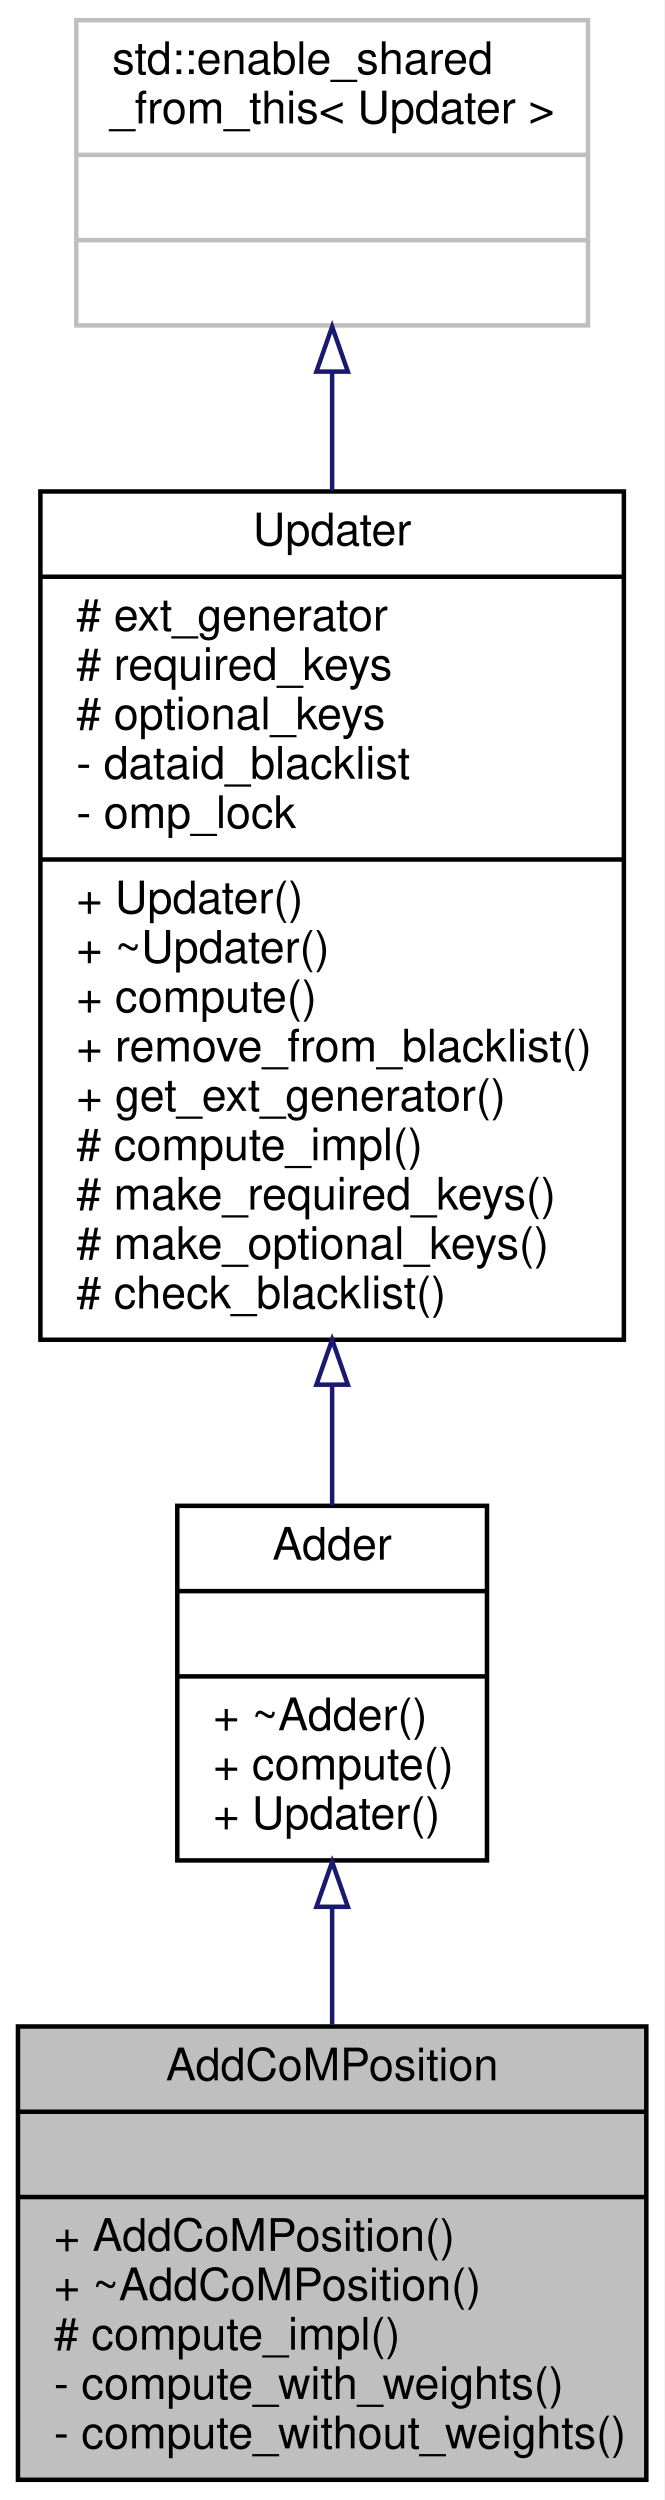
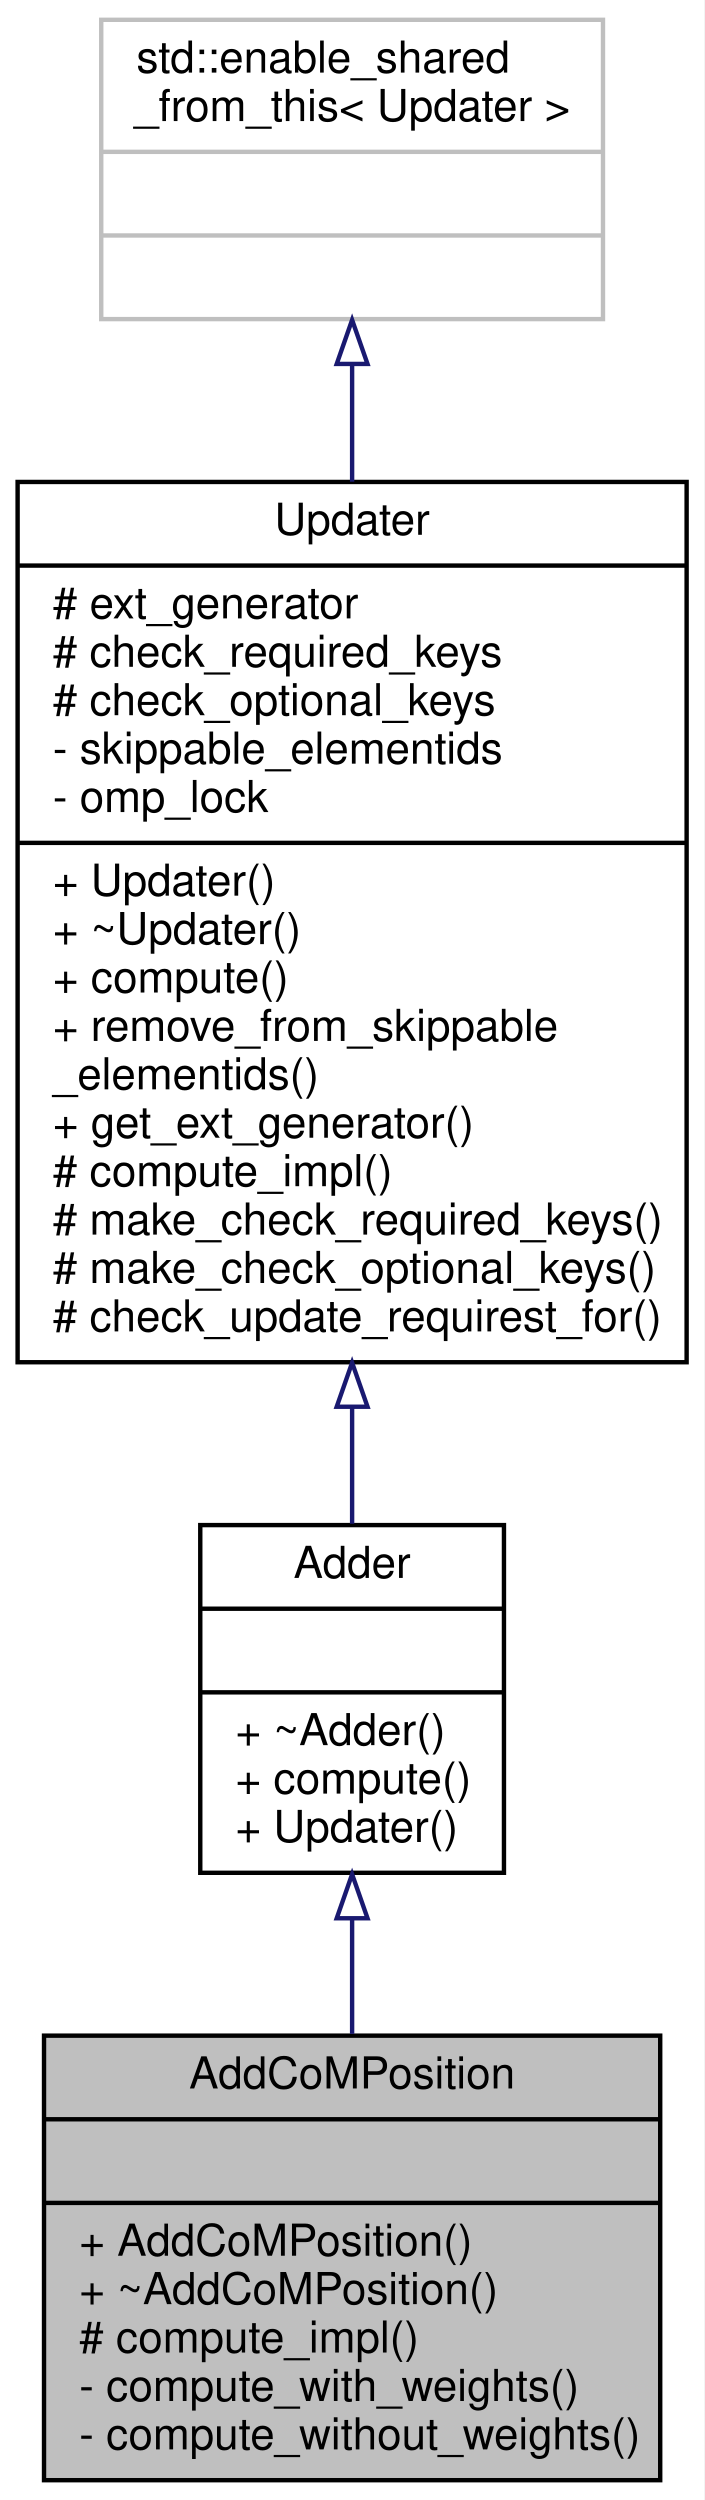
- <svg xmlns="http://www.w3.org/2000/svg" xmlns:xlink="http://www.w3.org/1999/xlink" width="148pt" height="557pt" viewBox="0.00 0.00 148.00 557.00">
-   <g id="graph0" class="graph" transform="scale(1 1) rotate(0) translate(4 553)">
-     <polygon fill="#ffffff" stroke="transparent" points="-4,4 -4,-553 144,-553 144,4 -4,4" />
+ <svg xmlns="http://www.w3.org/2000/svg" xmlns:xlink="http://www.w3.org/1999/xlink" width="160pt" height="568pt" viewBox="0.00 0.00 160.00 568.00">
+   <g id="graph0" class="graph" transform="scale(1 1) rotate(0) translate(4 564)">
+     <polygon fill="#ffffff" stroke="transparent" points="-4,4 -4,-564 156,-564 156,4 -4,4" />
    <g id="node1" class="node">
-       <polygon fill="#bfbfbf" stroke="#000000" points="0,-.5 0,-101.5 140,-101.5 140,-.5 0,-.5" />
-       <text text-anchor="middle" x="70" y="-89.5" font-family="Helvetica,sans-Serif" font-size="10.00" fill="#000000">AddCoMPosition</text>
-       <polyline fill="none" stroke="#000000" points="0,-82.5 140,-82.5 " />
-       <text text-anchor="middle" x="70" y="-70.5" font-family="Helvetica,sans-Serif" font-size="10.00" fill="#000000"> </text>
-       <polyline fill="none" stroke="#000000" points="0,-63.5 140,-63.5 " />
-       <text text-anchor="start" x="8" y="-51.5" font-family="Helvetica,sans-Serif" font-size="10.00" fill="#000000">+ AddCoMPosition()</text>
-       <text text-anchor="start" x="8" y="-40.5" font-family="Helvetica,sans-Serif" font-size="10.00" fill="#000000">+ ~AddCoMPosition()</text>
-       <text text-anchor="start" x="8" y="-29.5" font-family="Helvetica,sans-Serif" font-size="10.00" fill="#000000"># compute_impl()</text>
-       <text text-anchor="start" x="8" y="-18.5" font-family="Helvetica,sans-Serif" font-size="10.00" fill="#000000">- compute_with_weights()</text>
-       <text text-anchor="start" x="8" y="-7.5" font-family="Helvetica,sans-Serif" font-size="10.00" fill="#000000">- compute_without_weights()</text>
+       <polygon fill="#bfbfbf" stroke="#000000" points="6,-.5 6,-101.5 146,-101.5 146,-.5 6,-.5" />
+       <text text-anchor="middle" x="76" y="-89.5" font-family="Helvetica,sans-Serif" font-size="10.00" fill="#000000">AddCoMPosition</text>
+       <polyline fill="none" stroke="#000000" points="6,-82.5 146,-82.5 " />
+       <text text-anchor="middle" x="76" y="-70.5" font-family="Helvetica,sans-Serif" font-size="10.00" fill="#000000"> </text>
+       <polyline fill="none" stroke="#000000" points="6,-63.5 146,-63.5 " />
+       <text text-anchor="start" x="14" y="-51.5" font-family="Helvetica,sans-Serif" font-size="10.00" fill="#000000">+ AddCoMPosition()</text>
+       <text text-anchor="start" x="14" y="-40.5" font-family="Helvetica,sans-Serif" font-size="10.00" fill="#000000">+ ~AddCoMPosition()</text>
+       <text text-anchor="start" x="14" y="-29.5" font-family="Helvetica,sans-Serif" font-size="10.00" fill="#000000"># compute_impl()</text>
+       <text text-anchor="start" x="14" y="-18.5" font-family="Helvetica,sans-Serif" font-size="10.00" fill="#000000">- compute_with_weights()</text>
+       <text text-anchor="start" x="14" y="-7.5" font-family="Helvetica,sans-Serif" font-size="10.00" fill="#000000">- compute_without_weights()</text>
    </g>
    <g id="node2" class="node">
      <g id="a_node2">
        <a xlink:href="classAdder.html" target="_top" xlink:title="Adder adds new properties to a non-empty Element object. ">
-           <polygon fill="#ffffff" stroke="#000000" points="35.5,-138.5 35.5,-217.5 104.5,-217.5 104.5,-138.5 35.5,-138.5" />
-           <text text-anchor="middle" x="70" y="-205.5" font-family="Helvetica,sans-Serif" font-size="10.00" fill="#000000">Adder</text>
-           <polyline fill="none" stroke="#000000" points="35.5,-198.5 104.5,-198.5 " />
-           <text text-anchor="middle" x="70" y="-186.5" font-family="Helvetica,sans-Serif" font-size="10.00" fill="#000000"> </text>
-           <polyline fill="none" stroke="#000000" points="35.5,-179.5 104.5,-179.5 " />
-           <text text-anchor="start" x="43.5" y="-167.5" font-family="Helvetica,sans-Serif" font-size="10.00" fill="#000000">+ ~Adder()</text>
-           <text text-anchor="start" x="43.5" y="-156.5" font-family="Helvetica,sans-Serif" font-size="10.00" fill="#000000">+ compute()</text>
-           <text text-anchor="start" x="43.5" y="-145.5" font-family="Helvetica,sans-Serif" font-size="10.00" fill="#000000">+ Updater()</text>
+           <polygon fill="#ffffff" stroke="#000000" points="41.5,-138.5 41.5,-217.5 110.5,-217.5 110.5,-138.5 41.5,-138.5" />
+           <text text-anchor="middle" x="76" y="-205.5" font-family="Helvetica,sans-Serif" font-size="10.00" fill="#000000">Adder</text>
+           <polyline fill="none" stroke="#000000" points="41.5,-198.5 110.5,-198.5 " />
+           <text text-anchor="middle" x="76" y="-186.5" font-family="Helvetica,sans-Serif" font-size="10.00" fill="#000000"> </text>
+           <polyline fill="none" stroke="#000000" points="41.5,-179.5 110.5,-179.5 " />
+           <text text-anchor="start" x="49.5" y="-167.5" font-family="Helvetica,sans-Serif" font-size="10.00" fill="#000000">+ ~Adder()</text>
+           <text text-anchor="start" x="49.5" y="-156.5" font-family="Helvetica,sans-Serif" font-size="10.00" fill="#000000">+ compute()</text>
+           <text text-anchor="start" x="49.5" y="-145.5" font-family="Helvetica,sans-Serif" font-size="10.00" fill="#000000">+ Updater()</text>
        </a>
      </g>
    </g>
    <g id="edge1" class="edge">
-       <path fill="none" stroke="#191970" d="M70,-127.94C70,-119.382 70,-110.482 70,-101.903" />
-       <polygon fill="none" stroke="#191970" points="66.5,-128.165 70,-138.165 73.5,-128.165 66.5,-128.165" />
+       <path fill="none" stroke="#191970" d="M76,-127.94C76,-119.382 76,-110.482 76,-101.903" />
+       <polygon fill="none" stroke="#191970" points="72.5,-128.165 76,-138.165 79.5,-128.165 72.5,-128.165" />
    </g>
    <g id="node3" class="node">
      <g id="a_node3">
        <a xlink:href="classUpdater.html" target="_top" xlink:title="Updater is an abstract class to update data held by an Element object. ">
-           <polygon fill="#ffffff" stroke="#000000" points="5,-254.5 5,-443.5 135,-443.5 135,-254.5 5,-254.5" />
-           <text text-anchor="middle" x="70" y="-431.5" font-family="Helvetica,sans-Serif" font-size="10.00" fill="#000000">Updater</text>
-           <polyline fill="none" stroke="#000000" points="5,-424.5 135,-424.5 " />
-           <text text-anchor="start" x="13" y="-412.5" font-family="Helvetica,sans-Serif" font-size="10.00" fill="#000000"># ext_generator</text>
-           <text text-anchor="start" x="13" y="-401.5" font-family="Helvetica,sans-Serif" font-size="10.00" fill="#000000"># required_keys</text>
-           <text text-anchor="start" x="13" y="-390.5" font-family="Helvetica,sans-Serif" font-size="10.00" fill="#000000"># optional_keys</text>
-           <text text-anchor="start" x="13" y="-379.5" font-family="Helvetica,sans-Serif" font-size="10.00" fill="#000000">- dataid_blacklist</text>
-           <text text-anchor="start" x="13" y="-368.5" font-family="Helvetica,sans-Serif" font-size="10.00" fill="#000000">- omp_lock</text>
-           <polyline fill="none" stroke="#000000" points="5,-361.5 135,-361.5 " />
-           <text text-anchor="start" x="13" y="-349.5" font-family="Helvetica,sans-Serif" font-size="10.00" fill="#000000">+ Updater()</text>
-           <text text-anchor="start" x="13" y="-338.5" font-family="Helvetica,sans-Serif" font-size="10.00" fill="#000000">+ ~Updater()</text>
-           <text text-anchor="start" x="13" y="-327.5" font-family="Helvetica,sans-Serif" font-size="10.00" fill="#000000">+ compute()</text>
-           <text text-anchor="start" x="13" y="-316.5" font-family="Helvetica,sans-Serif" font-size="10.00" fill="#000000">+ remove_from_blacklist()</text>
-           <text text-anchor="start" x="13" y="-305.5" font-family="Helvetica,sans-Serif" font-size="10.00" fill="#000000">+ get_ext_generator()</text>
-           <text text-anchor="start" x="13" y="-294.5" font-family="Helvetica,sans-Serif" font-size="10.00" fill="#000000"># compute_impl()</text>
-           <text text-anchor="start" x="13" y="-283.5" font-family="Helvetica,sans-Serif" font-size="10.00" fill="#000000"># make_required_keys()</text>
-           <text text-anchor="start" x="13" y="-272.5" font-family="Helvetica,sans-Serif" font-size="10.00" fill="#000000"># make_optional_keys()</text>
-           <text text-anchor="start" x="13" y="-261.5" font-family="Helvetica,sans-Serif" font-size="10.00" fill="#000000"># check_blacklist()</text>
+           <polygon fill="#ffffff" stroke="#000000" points="0,-254.5 0,-454.5 152,-454.5 152,-254.5 0,-254.5" />
+           <text text-anchor="middle" x="76" y="-442.5" font-family="Helvetica,sans-Serif" font-size="10.00" fill="#000000">Updater</text>
+           <polyline fill="none" stroke="#000000" points="0,-435.5 152,-435.5 " />
+           <text text-anchor="start" x="8" y="-423.5" font-family="Helvetica,sans-Serif" font-size="10.00" fill="#000000"># ext_generator</text>
+           <text text-anchor="start" x="8" y="-412.5" font-family="Helvetica,sans-Serif" font-size="10.00" fill="#000000"># check_required_keys</text>
+           <text text-anchor="start" x="8" y="-401.5" font-family="Helvetica,sans-Serif" font-size="10.00" fill="#000000"># check_optional_keys</text>
+           <text text-anchor="start" x="8" y="-390.5" font-family="Helvetica,sans-Serif" font-size="10.00" fill="#000000">- skippable_elementids</text>
+           <text text-anchor="start" x="8" y="-379.5" font-family="Helvetica,sans-Serif" font-size="10.00" fill="#000000">- omp_lock</text>
+           <polyline fill="none" stroke="#000000" points="0,-372.5 152,-372.5 " />
+           <text text-anchor="start" x="8" y="-360.5" font-family="Helvetica,sans-Serif" font-size="10.00" fill="#000000">+ Updater()</text>
+           <text text-anchor="start" x="8" y="-349.5" font-family="Helvetica,sans-Serif" font-size="10.00" fill="#000000">+ ~Updater()</text>
+           <text text-anchor="start" x="8" y="-338.5" font-family="Helvetica,sans-Serif" font-size="10.00" fill="#000000">+ compute()</text>
+           <text text-anchor="start" x="8" y="-327.5" font-family="Helvetica,sans-Serif" font-size="10.00" fill="#000000">+ remove_from_skippable</text>
+           <text text-anchor="start" x="8" y="-316.5" font-family="Helvetica,sans-Serif" font-size="10.00" fill="#000000">_elementids()</text>
+           <text text-anchor="start" x="8" y="-305.5" font-family="Helvetica,sans-Serif" font-size="10.00" fill="#000000">+ get_ext_generator()</text>
+           <text text-anchor="start" x="8" y="-294.5" font-family="Helvetica,sans-Serif" font-size="10.00" fill="#000000"># compute_impl()</text>
+           <text text-anchor="start" x="8" y="-283.5" font-family="Helvetica,sans-Serif" font-size="10.00" fill="#000000"># make_check_required_keys()</text>
+           <text text-anchor="start" x="8" y="-272.5" font-family="Helvetica,sans-Serif" font-size="10.00" fill="#000000"># make_check_optional_keys()</text>
+           <text text-anchor="start" x="8" y="-261.5" font-family="Helvetica,sans-Serif" font-size="10.00" fill="#000000"># check_update_requirest_for()</text>
        </a>
      </g>
    </g>
    <g id="edge2" class="edge">
-       <path fill="none" stroke="#191970" d="M70,-244.238C70,-234.881 70,-225.848 70,-217.62" />
-       <polygon fill="none" stroke="#191970" points="66.5,-244.497 70,-254.497 73.5,-244.497 66.5,-244.497" />
+       <path fill="none" stroke="#191970" d="M76,-244.191C76,-234.899 76,-225.957 76,-217.811" />
+       <polygon fill="none" stroke="#191970" points="72.5,-244.389 76,-254.389 79.5,-244.389 72.5,-244.389" />
    </g>
    <g id="node4" class="node">
-       <polygon fill="#ffffff" stroke="#bfbfbf" points="13,-480.5 13,-548.5 127,-548.5 127,-480.5 13,-480.5" />
-       <text text-anchor="start" x="21" y="-536.5" font-family="Helvetica,sans-Serif" font-size="10.00" fill="#000000">std::enable_shared</text>
-       <text text-anchor="middle" x="70" y="-525.5" font-family="Helvetica,sans-Serif" font-size="10.00" fill="#000000">_from_this&lt; Updater &gt;</text>
-       <polyline fill="none" stroke="#bfbfbf" points="13,-518.5 127,-518.5 " />
-       <text text-anchor="middle" x="70" y="-506.5" font-family="Helvetica,sans-Serif" font-size="10.00" fill="#000000"> </text>
-       <polyline fill="none" stroke="#bfbfbf" points="13,-499.5 127,-499.5 " />
-       <text text-anchor="middle" x="70" y="-487.5" font-family="Helvetica,sans-Serif" font-size="10.00" fill="#000000"> </text>
+       <polygon fill="#ffffff" stroke="#bfbfbf" points="19,-491.5 19,-559.5 133,-559.5 133,-491.5 19,-491.5" />
+       <text text-anchor="start" x="27" y="-547.5" font-family="Helvetica,sans-Serif" font-size="10.00" fill="#000000">std::enable_shared</text>
+       <text text-anchor="middle" x="76" y="-536.5" font-family="Helvetica,sans-Serif" font-size="10.00" fill="#000000">_from_this&lt; Updater &gt;</text>
+       <polyline fill="none" stroke="#bfbfbf" points="19,-529.5 133,-529.5 " />
+       <text text-anchor="middle" x="76" y="-517.5" font-family="Helvetica,sans-Serif" font-size="10.00" fill="#000000"> </text>
+       <polyline fill="none" stroke="#bfbfbf" points="19,-510.5 133,-510.5 " />
+       <text text-anchor="middle" x="76" y="-498.5" font-family="Helvetica,sans-Serif" font-size="10.00" fill="#000000"> </text>
    </g>
    <g id="edge3" class="edge">
-       <path fill="none" stroke="#191970" d="M70,-470.089C70,-461.794 70,-452.839 70,-443.685" />
-       <polygon fill="none" stroke="#191970" points="66.5,-470.208 70,-480.208 73.5,-470.208 66.5,-470.208" />
+       <path fill="none" stroke="#191970" d="M76,-481.15C76,-472.816 76,-463.797 76,-454.543" />
+       <polygon fill="none" stroke="#191970" points="72.5,-481.307 76,-491.307 79.5,-481.307 72.5,-481.307" />
    </g>
  </g>
</svg>
